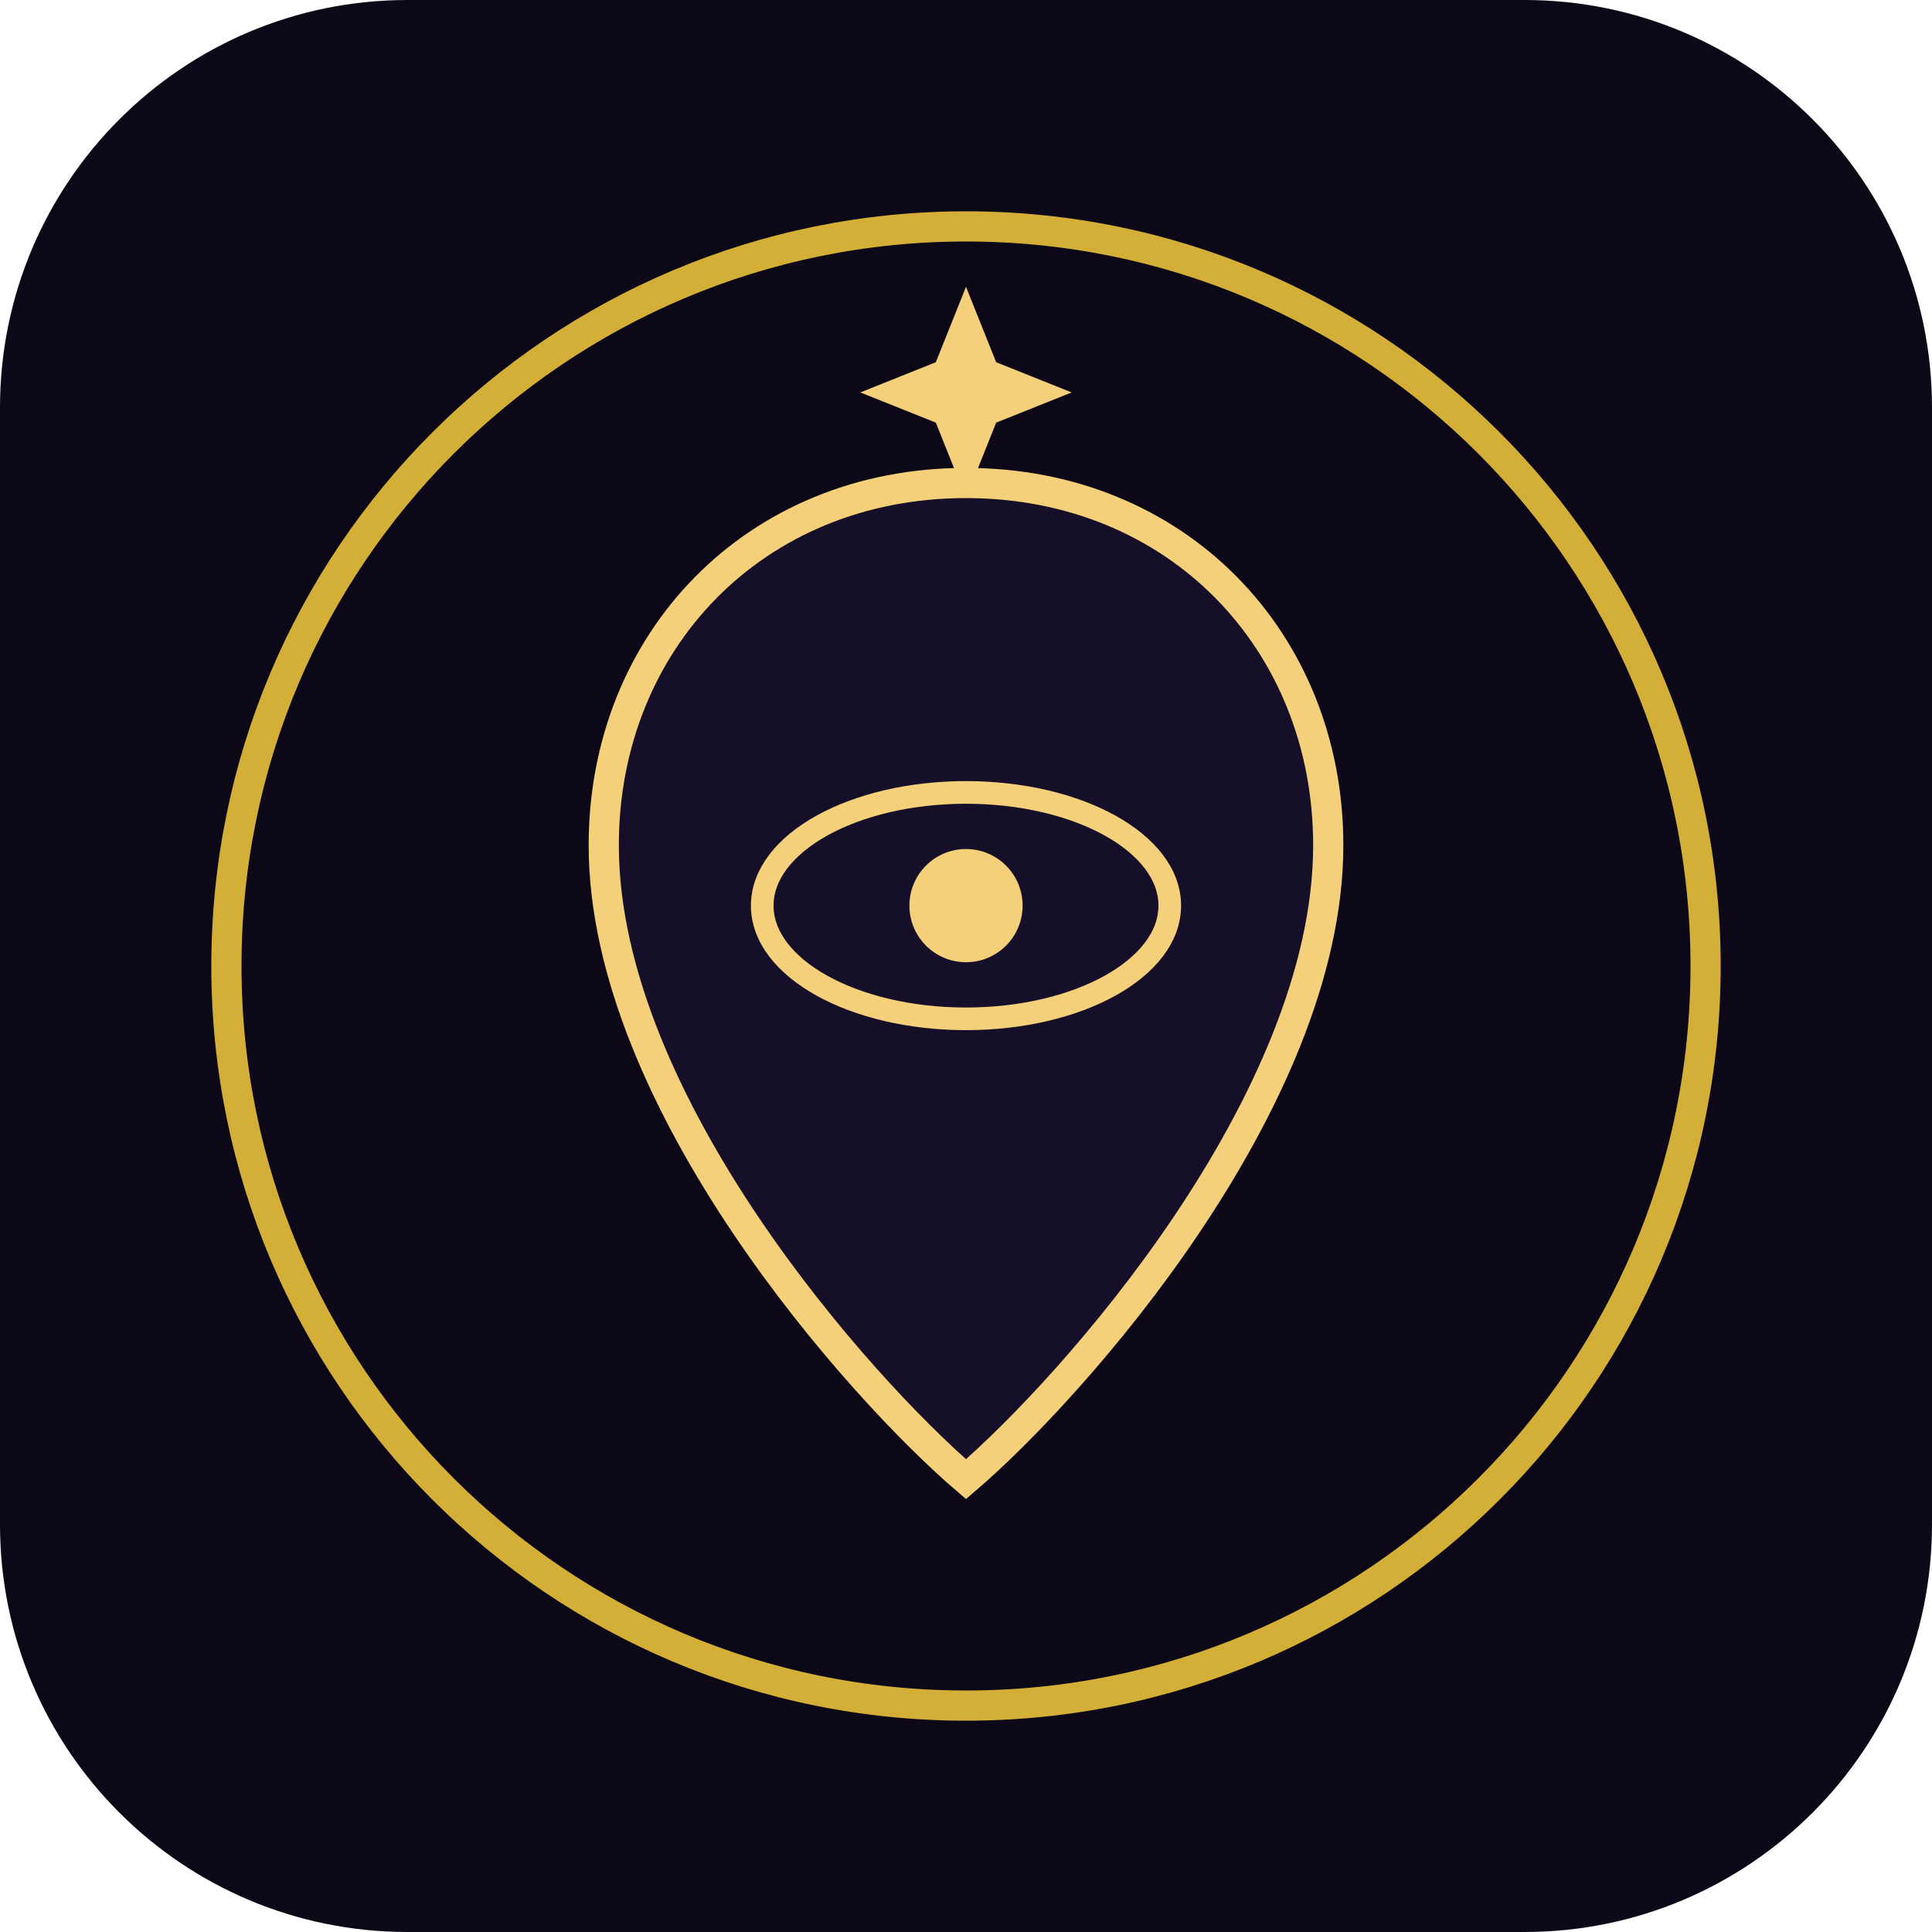
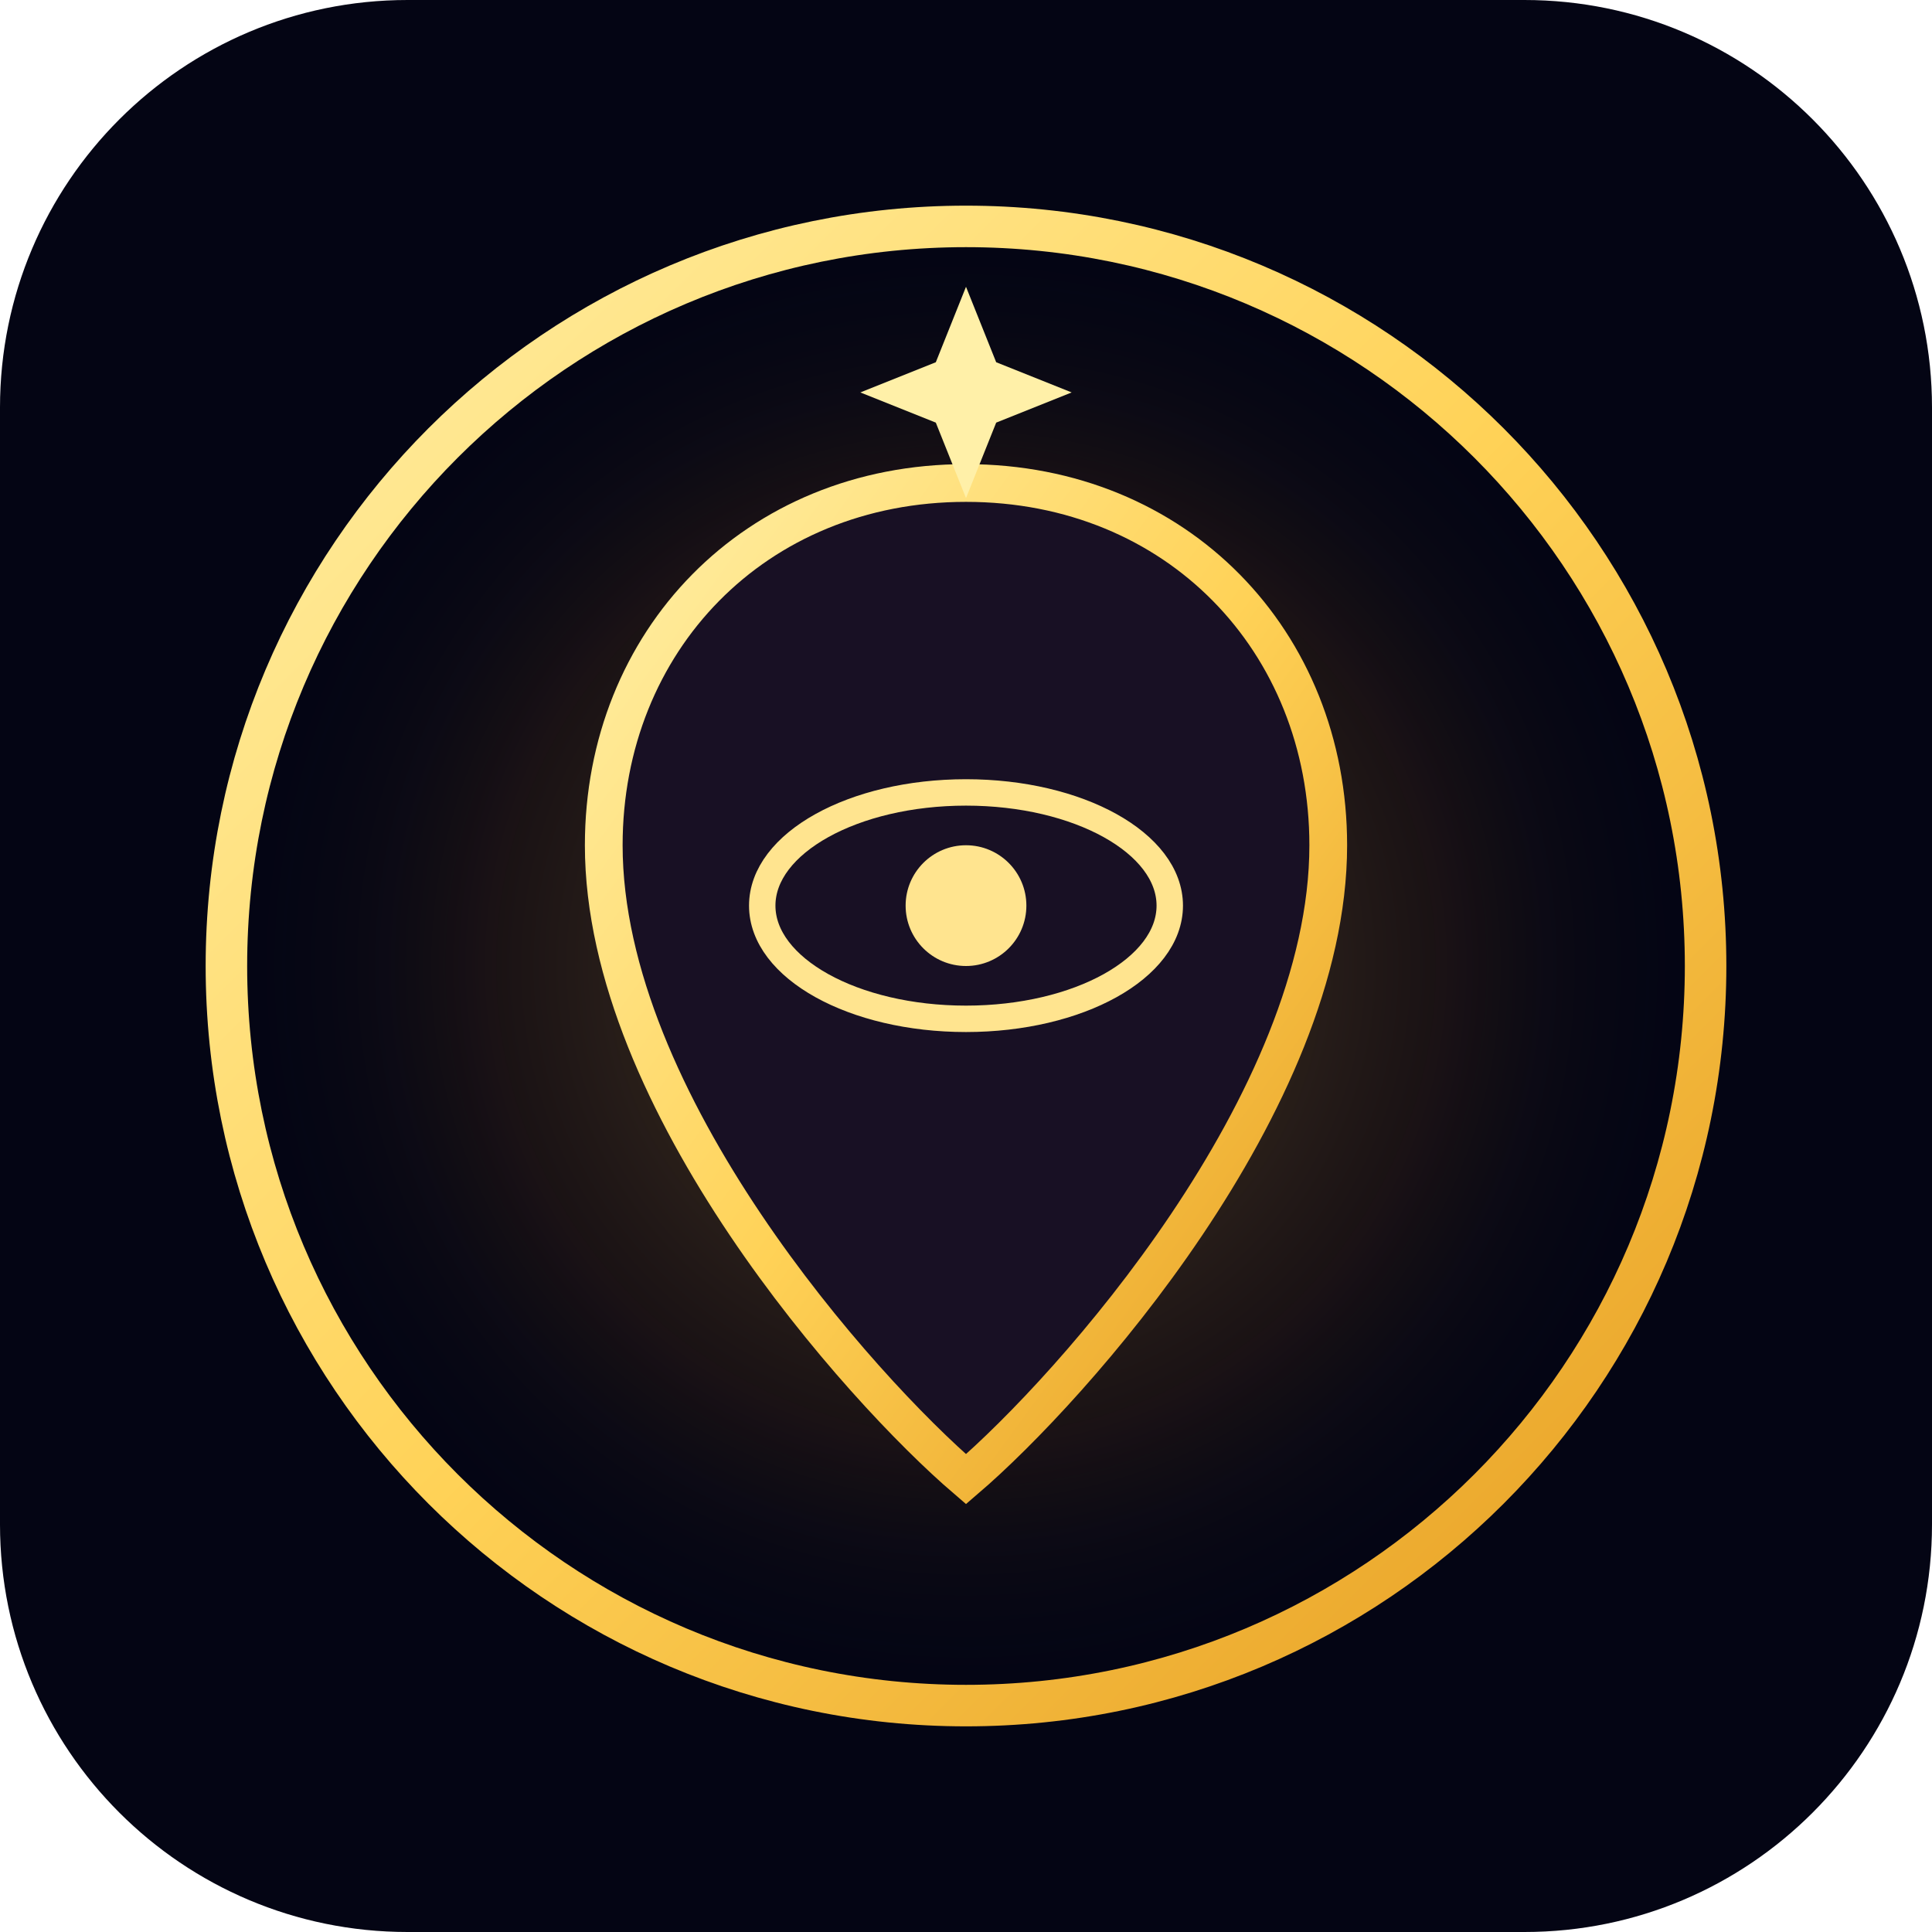
<svg xmlns="http://www.w3.org/2000/svg" viewBox="0 0 512 512" fill="none">
-   <rect width="512" height="512" rx="108" fill="#0c0817" />
-   <circle cx="256" cy="256" r="196" stroke="#d4af37" stroke-width="8" />
-   <path d="M256 128 C312 128 352 170 352 224 C352 292 284 368 256 392 C228 368 160 292 160 224 C160 170 200 128 256 128 Z" stroke="#f5d07a" stroke-width="8" fill="#160f29" />
-   <ellipse cx="256" cy="240" rx="54" ry="30" stroke="#f5d07a" stroke-width="6" />
-   <circle cx="256" cy="240" r="15" fill="#f5d07a" />
-   <path d="M256 76 L264 96 L284 104 L264 112 L256 132 L248 112 L228 104 L248 96 Z" fill="#f5d07a" />
+   <defs>
+     <radialGradient id="goldAura" cx="50%" cy="50%" r="45%">
+       <stop offset="0%" stop-color="#ffd56b" stop-opacity="0.34" />
+       <stop offset="65%" stop-color="#b87318" stop-opacity="0.12" />
+       <stop offset="100%" stop-color="#050614" stop-opacity="0" />
+     </radialGradient>
+     <linearGradient id="brightGold" x1="0%" y1="0%" x2="100%" y2="100%">
+       <stop offset="0%" stop-color="#fff0a8" />
+       <stop offset="50%" stop-color="#ffd257" />
+       <stop offset="100%" stop-color="#e59b1f" />
+     </linearGradient>
+   </defs>
+   <rect width="512" height="512" rx="108" fill="#040514" />
+   <circle cx="256" cy="256" r="220" fill="url(#goldAura)" />
+   <circle cx="256" cy="256" r="196" stroke="url(#brightGold)" stroke-width="11" />
+   <path d="M256 128 C312 128 352 170 352 224 C352 292 284 368 256 392 C228 368 160 292 160 224 C160 170 200 128 256 128 Z" stroke="url(#brightGold)" stroke-width="10" fill="#181024" />
+   <ellipse cx="256" cy="240" rx="54" ry="30" stroke="#ffe48f" stroke-width="7" />
+   <circle cx="256" cy="240" r="16" fill="#ffe48f" />
+   <path d="M256 76 L264 96 L284 104 L264 112 L256 132 L248 112 L228 104 L248 96 Z" fill="#fff0a8" />
</svg>
